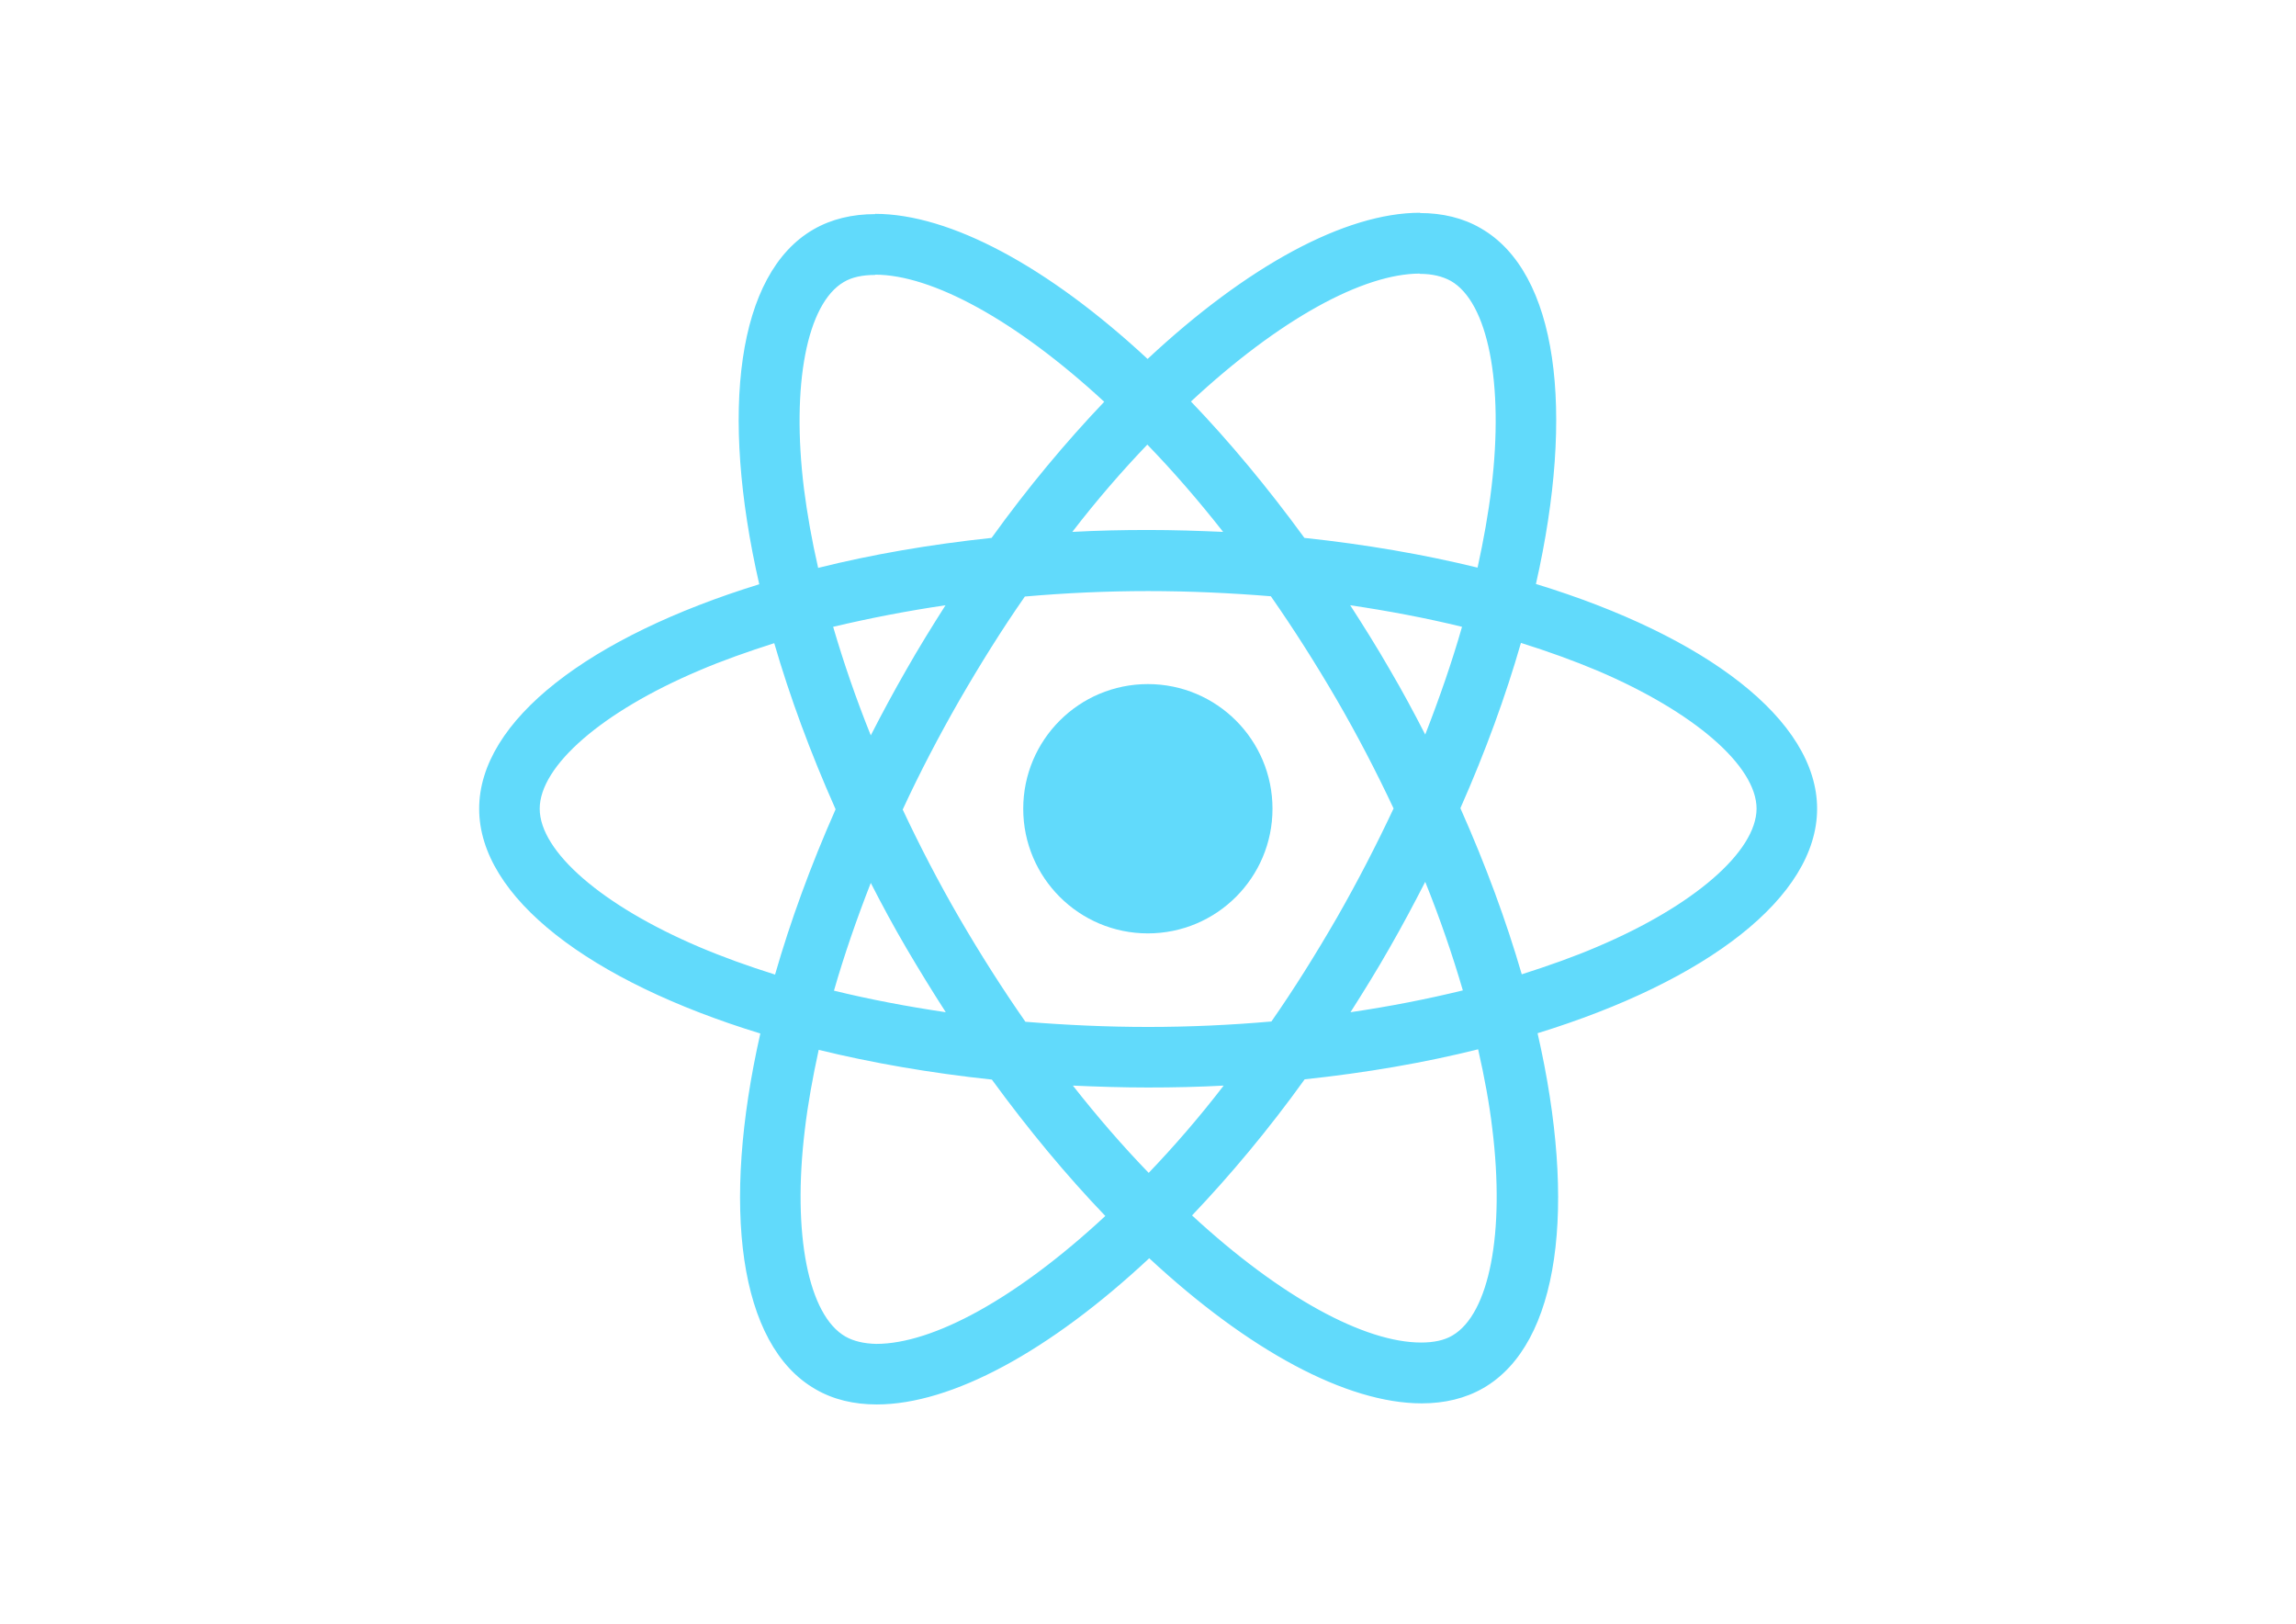
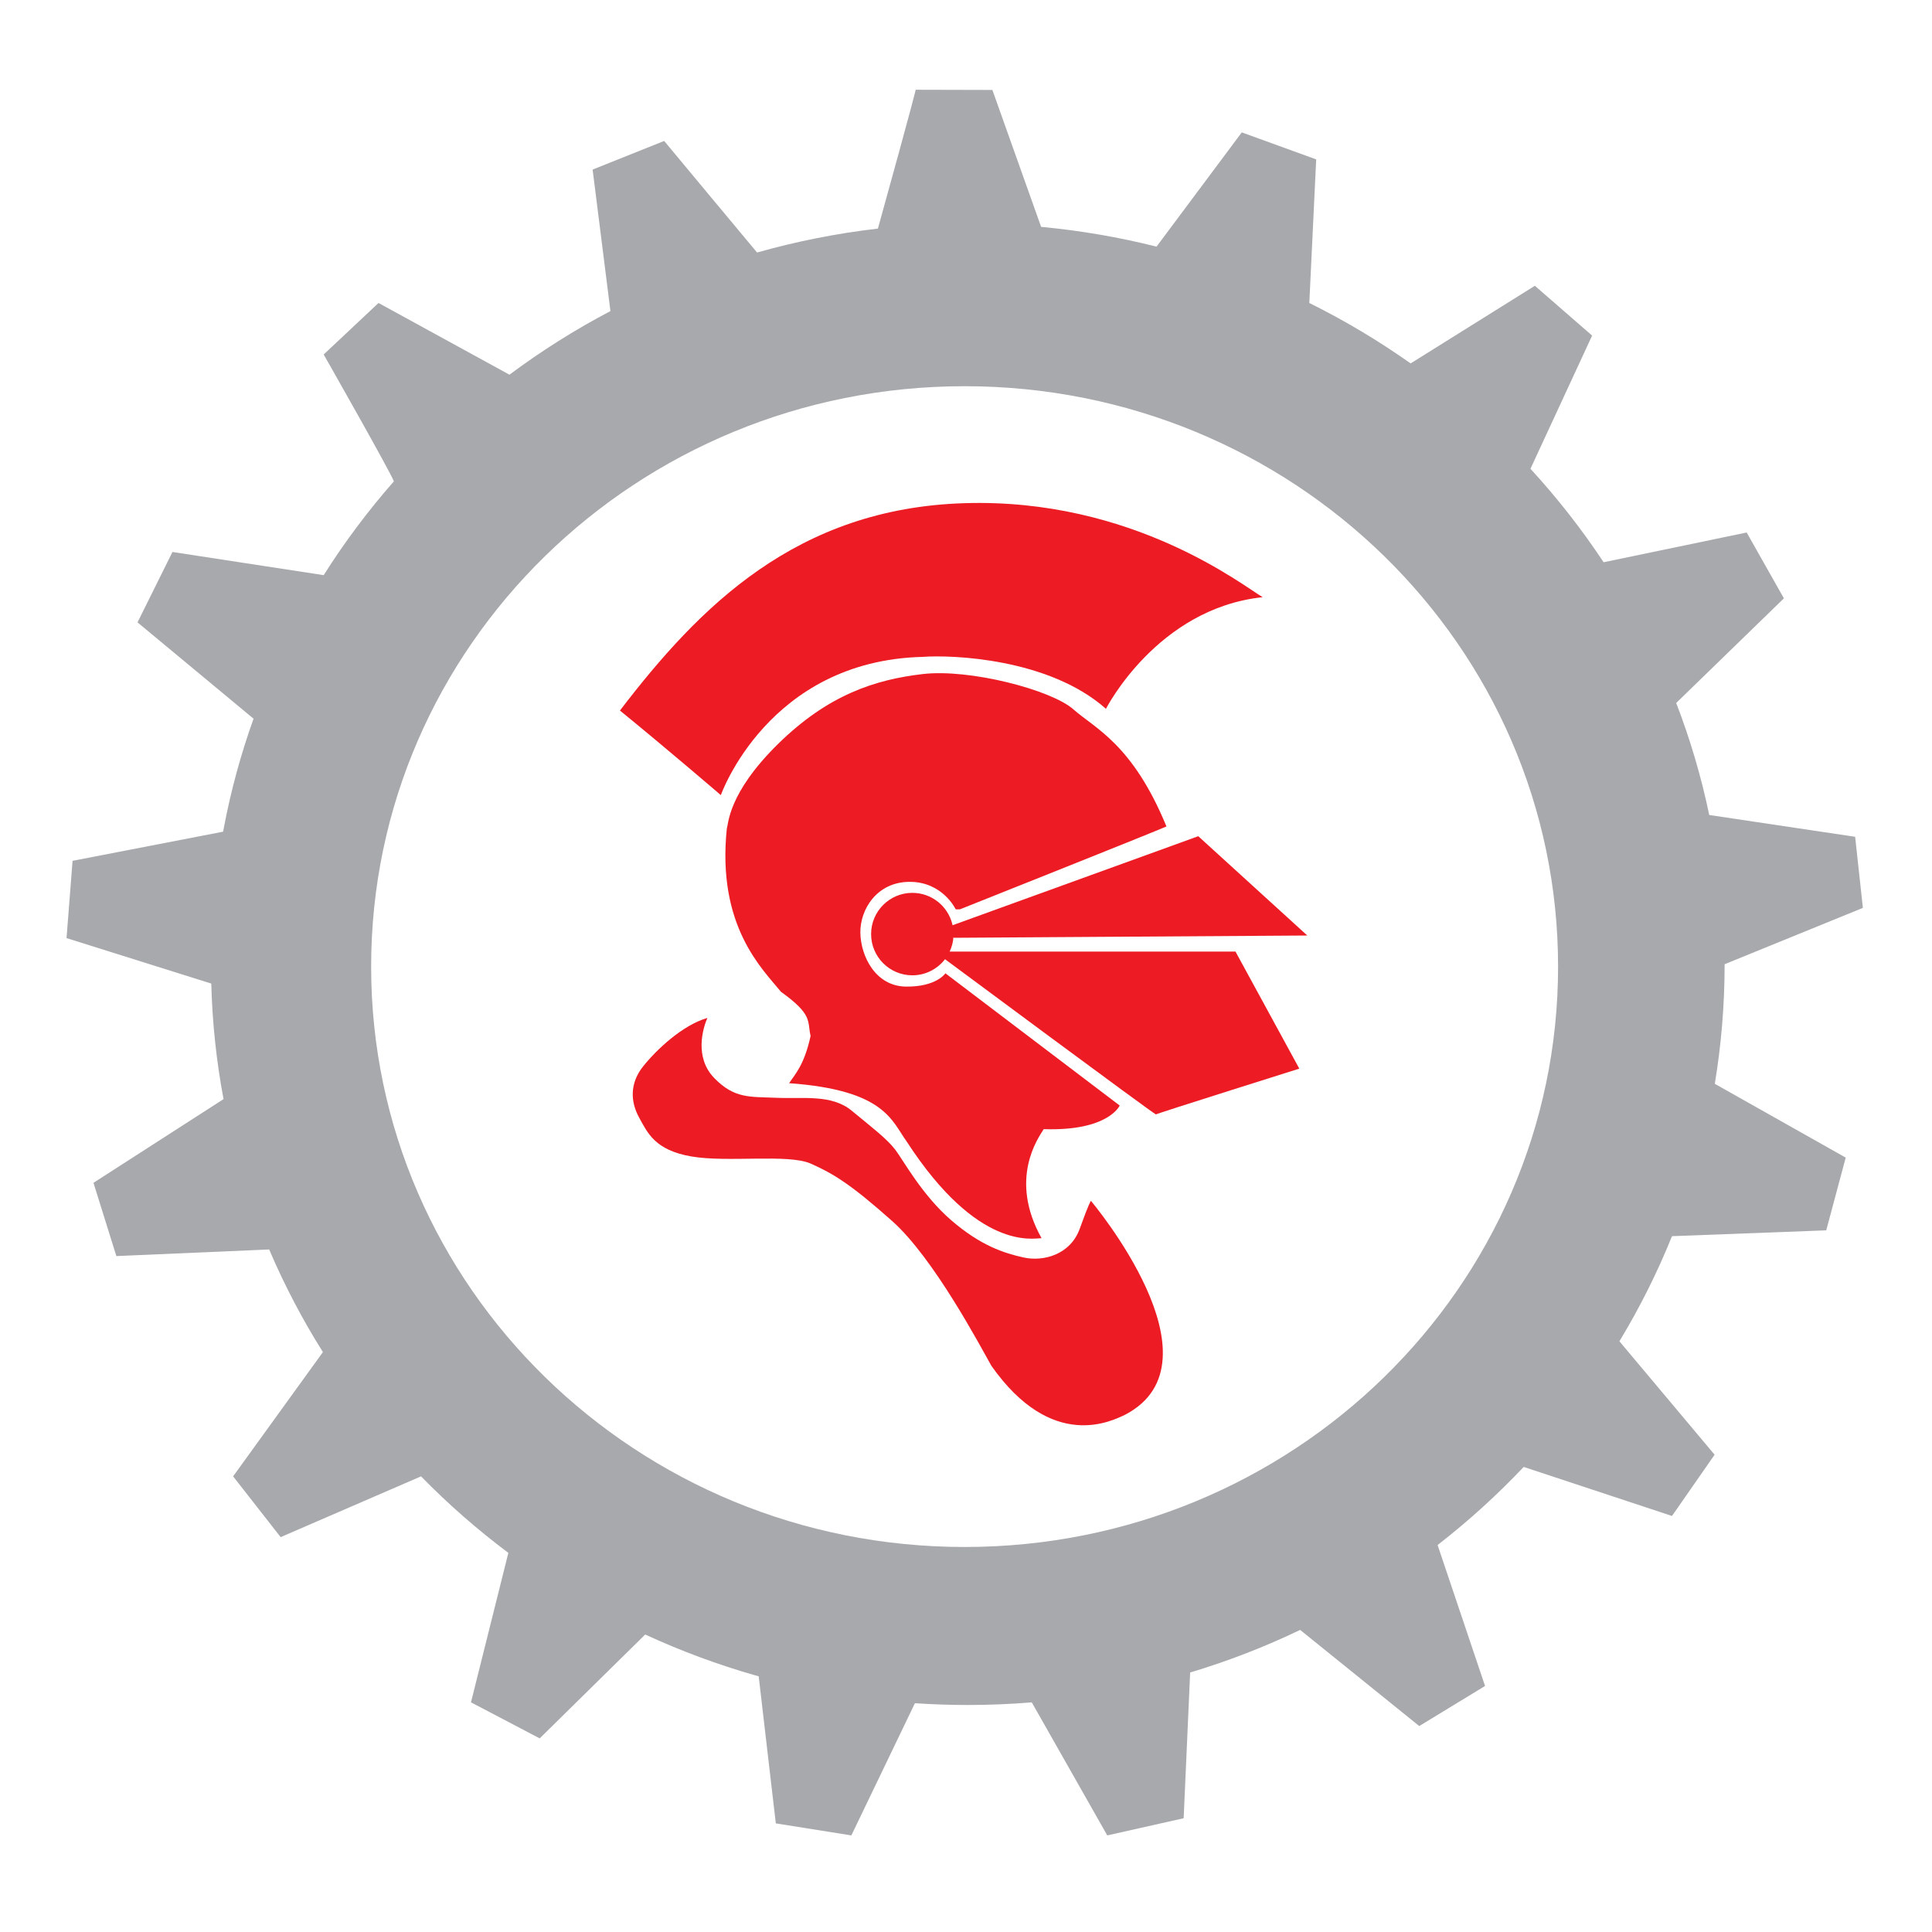
- <svg xmlns="http://www.w3.org/2000/svg" viewBox="0 0 841.9 595.3">
-   <g fill="#61DAFB">
-     <path d="M666.3 296.5c0-32.5-40.7-63.3-103.1-82.4 14.4-63.6 8-114.2-20.2-130.4-6.5-3.8-14.1-5.6-22.4-5.6v22.3c4.6 0 8.3.9 11.4 2.6 13.6 7.8 19.5 37.5 14.9 75.7-1.1 9.4-2.9 19.3-5.1 29.4-19.6-4.8-41-8.5-63.5-10.9-13.5-18.5-27.5-35.3-41.6-50 32.6-30.3 63.2-46.9 84-46.9V78c-27.5 0-63.5 19.6-99.9 53.6-36.4-33.8-72.4-53.2-99.9-53.2v22.3c20.7 0 51.4 16.5 84 46.6-14 14.7-28 31.4-41.3 49.9-22.6 2.4-44 6.1-63.6 11-2.3-10-4-19.7-5.2-29-4.7-38.2 1.1-67.9 14.6-75.8 3-1.8 6.9-2.6 11.5-2.6V78.5c-8.4 0-16 1.8-22.6 5.6-28.1 16.2-34.4 66.7-19.9 130.1-62.2 19.2-102.7 49.9-102.7 82.3 0 32.5 40.7 63.3 103.1 82.4-14.4 63.6-8 114.2 20.2 130.4 6.5 3.8 14.1 5.6 22.5 5.6 27.5 0 63.5-19.6 99.9-53.6 36.4 33.8 72.4 53.2 99.9 53.2 8.4 0 16-1.8 22.6-5.6 28.1-16.2 34.4-66.7 19.9-130.1 62-19.1 102.5-49.9 102.5-82.3zm-130.2-66.7c-3.7 12.9-8.3 26.2-13.5 39.5-4.1-8-8.4-16-13.1-24-4.6-8-9.5-15.8-14.4-23.4 14.2 2.1 27.9 4.7 41 7.9zm-45.8 106.5c-7.8 13.5-15.8 26.3-24.1 38.2-14.9 1.3-30 2-45.2 2-15.1 0-30.2-.7-45-1.9-8.3-11.9-16.4-24.6-24.2-38-7.6-13.1-14.5-26.4-20.8-39.8 6.2-13.4 13.2-26.8 20.7-39.9 7.8-13.5 15.8-26.3 24.1-38.2 14.9-1.3 30-2 45.2-2 15.1 0 30.2.7 45 1.9 8.3 11.9 16.4 24.6 24.2 38 7.6 13.1 14.5 26.4 20.8 39.8-6.3 13.4-13.2 26.8-20.7 39.9zm32.3-13c5.4 13.4 10 26.8 13.8 39.8-13.1 3.2-26.9 5.9-41.2 8 4.9-7.7 9.8-15.6 14.4-23.7 4.6-8 8.9-16.1 13-24.1zM421.2 430c-9.3-9.6-18.6-20.3-27.8-32 9 .4 18.2.7 27.5.7 9.4 0 18.7-.2 27.8-.7-9 11.7-18.3 22.4-27.5 32zm-74.4-58.9c-14.2-2.1-27.9-4.7-41-7.9 3.7-12.9 8.3-26.2 13.5-39.5 4.1 8 8.4 16 13.1 24 4.7 8 9.5 15.8 14.4 23.4zM420.7 163c9.3 9.6 18.6 20.3 27.8 32-9-.4-18.2-.7-27.5-.7-9.4 0-18.7.2-27.8.7 9-11.7 18.3-22.4 27.5-32zm-74 58.9c-4.9 7.7-9.8 15.6-14.4 23.7-4.6 8-8.9 16-13 24-5.4-13.4-10-26.8-13.8-39.8 13.1-3.1 26.9-5.8 41.2-7.9zm-90.5 125.2c-35.4-15.1-58.3-34.9-58.3-50.6 0-15.7 22.9-35.6 58.3-50.6 8.6-3.7 18-7 27.7-10.1 5.7 19.6 13.2 40 22.5 60.9-9.2 20.8-16.6 41.1-22.2 60.6-9.9-3.1-19.3-6.5-28-10.2zM310 490c-13.6-7.8-19.5-37.5-14.9-75.7 1.1-9.4 2.9-19.3 5.1-29.4 19.6 4.8 41 8.5 63.5 10.9 13.5 18.5 27.5 35.3 41.6 50-32.6 30.3-63.2 46.9-84 46.9-4.5-.1-8.3-1-11.3-2.7zm237.2-76.2c4.7 38.2-1.1 67.9-14.6 75.8-3 1.8-6.9 2.6-11.5 2.6-20.7 0-51.4-16.5-84-46.6 14-14.7 28-31.4 41.3-49.9 22.6-2.4 44-6.1 63.6-11 2.3 10.1 4.1 19.8 5.2 29.1zm38.5-66.7c-8.6 3.7-18 7-27.7 10.1-5.7-19.6-13.2-40-22.5-60.9 9.2-20.8 16.6-41.1 22.2-60.6 9.9 3.1 19.3 6.5 28.1 10.2 35.4 15.1 58.3 34.9 58.3 50.6-.1 15.7-23 35.6-58.4 50.6zM320.8 78.4z" />
-     <circle cx="420.9" cy="296.5" r="45.7" />
-     <path d="M520.5 78.1z" />
+ <svg xmlns="http://www.w3.org/2000/svg" version="1.1" id="Layer_1" x="0px" y="0px" viewBox="0 0 500 500" style="enable-background:new 0 0 500 500;" xml:space="preserve">
+   <style type="text/css">
+ 	.st0{fill:#A7A9AC;}
+ 	.st1{fill:#ED1C24;}
+ </style>
+   <path id="Gear" class="st0 loading-gear" d="M446.33,249.54l35.78-14.58l-2-18.4l-37.76-5.64c-2.08-9.97-4.95-19.65-8.55-28.99l27.87-27.08  l-9.63-17.04l-37.03,7.7c-5.66-8.56-12-16.65-18.93-24.19l15.96-34.47l-14.82-12.89l-32.15,20.09  c-8.28-5.85-17.04-11.09-26.22-15.64l1.78-37.16l-19.26-6.99l-22.06,29.57c-9.69-2.44-19.66-4.16-29.87-5.12l-12.61-35.43  l-19.85-0.05c0,0-0.3,1.78-9.78,35.93c-10.71,1.24-21.16,3.33-31.27,6.19c-0.04,0-24.04-28.87-24.04-28.87l-18.52,7.41l4.61,36.62  c-9.17,4.81-17.91,10.33-26.13,16.46L97.96,78.41L83.77,91.74c0,0,17.6,30.96,18.16,32.84c-6.67,7.59-12.75,15.71-18.16,24.27  l-39.14-6l-9.04,18.22L65.62,186c-3.27,9.11-5.85,18.54-7.69,28.22c-0.06,0.34-0.13,0.68-0.19,1.02l-38.96,7.54l-1.56,20  l37.46,11.77c0.26,10.18,1.34,20.17,3.17,29.9l-33.66,21.66l5.92,18.96l39.55-1.71c3.94,9.24,8.6,18.12,13.91,26.56l-23.24,32.16  l12.3,15.73l36.33-15.73c6.99,7.15,14.55,13.77,22.6,19.8l-9.67,38.68l17.78,9.33l27.31-26.88c9.11,4.21,18.61,7.75,28.43,10.56  c0.31,0.09,0.62,0.18,0.94,0.26l4.43,38.06l19.55,3.11l16.45-34.21c4.53,0.3,9.09,0.46,13.69,0.46c5.57,0,11.1-0.23,16.55-0.68  L286.56,475l19.77-4.44l1.68-37.72c9.85-2.95,19.36-6.65,28.47-11.02l30.82,24.88l17.03-10.37l-12.28-36.48  c7.95-6.17,15.4-12.93,22.28-20.21l38.38,12.69l11.03-15.85l-24.64-29.36c5.24-8.65,9.8-17.74,13.61-27.2l39.92-1.51l5.04-18.82  l-33.88-19.1C445.46,270.42,446.33,260.08,446.33,249.54z M249.64,400.36c-84.83,0-153.59-67.24-153.59-150.2  S164.81,99.95,249.64,99.95s153.59,67.25,153.59,150.21S334.47,400.36,249.64,400.36z" />
+   <g id="Knight">
+     <path class="st1" d="M282.33,310.78c0,0,35.11,41.56,8.89,55.33c-3.33,1.56-18.89,9.78-34.67-12.67   c-2.89-5.11-14.89-27.85-25.63-37.41c-10.74-9.56-15.26-12.3-21.11-14.89c-5.85-2.59-21.48-0.22-30.89-1.85   c-9.41-1.63-11.33-6.07-13.56-10.15c-2.22-4.07-2.37-8.81,1.04-13.11s10.22-10.74,16.67-12.59c-1.11,2.52-3.48,10.15,1.78,15.56   s9.26,4.81,16.15,5.11s14.22-0.96,19.41,3.33s9.11,7.26,11.26,10.07s6.89,11.7,14.52,18.3c7.63,6.59,13.7,8.52,18.74,9.63   c5.04,1.11,12.07-0.67,14.52-7.48C281.89,311.15,282.33,310.78,282.33,310.78z" />
+     <path class="st1" d="M319.74,246.26l16.52,30.3c0,0-36.96,11.63-37.11,11.85c-0.45,0-54.58-40.17-54.58-40.17   c-1.96,2.54-5.02,4.17-8.46,4.17c-5.89,0-10.67-4.78-10.67-10.67s4.78-10.67,10.67-10.67c4.96,0,9.13,3.39,10.32,7.98   c0.04,0.15,0.08,0.3,0.1,0.45v-0.05l63.58-23.04l28.22,25.7l-91.55,0.59l-0.02-0.28c-0.09,1.36-0.43,2.66-0.99,3.84H319.74z" />
+     <path class="st1" d="M286.22,183.44c0,0,13.22-26,40.56-28.89c-5-2.89-33.61-25.67-77.14-24.33c-43.53,1.33-68.64,26.78-89.2,53.67   c11.89,9.67,26.11,21.89,26.11,21.89S198.78,171,238.78,170C246.22,169.44,271.44,170.33,286.22,183.44z" />
+     <path class="st1" d="M244.67,251.89l45.11,34.22c0,0-2.89,6.67-19.67,6.11c-1.44,2.33-9.11,12.89-0.56,28.22   c-2.11,0-16.44,3.44-34.89-25c-3.89-5.33-5.56-13.33-30.44-15.11c1.44-2.22,3.89-4.56,5.56-12.22c-0.89-3.89,0.67-5.44-7.67-11.44   c-4.67-5.78-16.67-16.89-14-42.33c0.44-1,0.22-9,13.22-21.78c13-12.78,25.17-16.67,37.42-18.11c12.25-1.44,33.36,4.11,39.02,9.11   c5.67,5,15.33,9,24.11,30.33c-4.89,2.11-53.44,21.44-53.44,21.44h-1.11c0,0-3.33-7.11-11.89-7.11s-12.89,7.22-12.78,13.22   c0.11,6,3.89,13.78,11.78,13.89C242.33,255.44,244.67,251.89,244.67,251.89z" />
  </g>
</svg>
